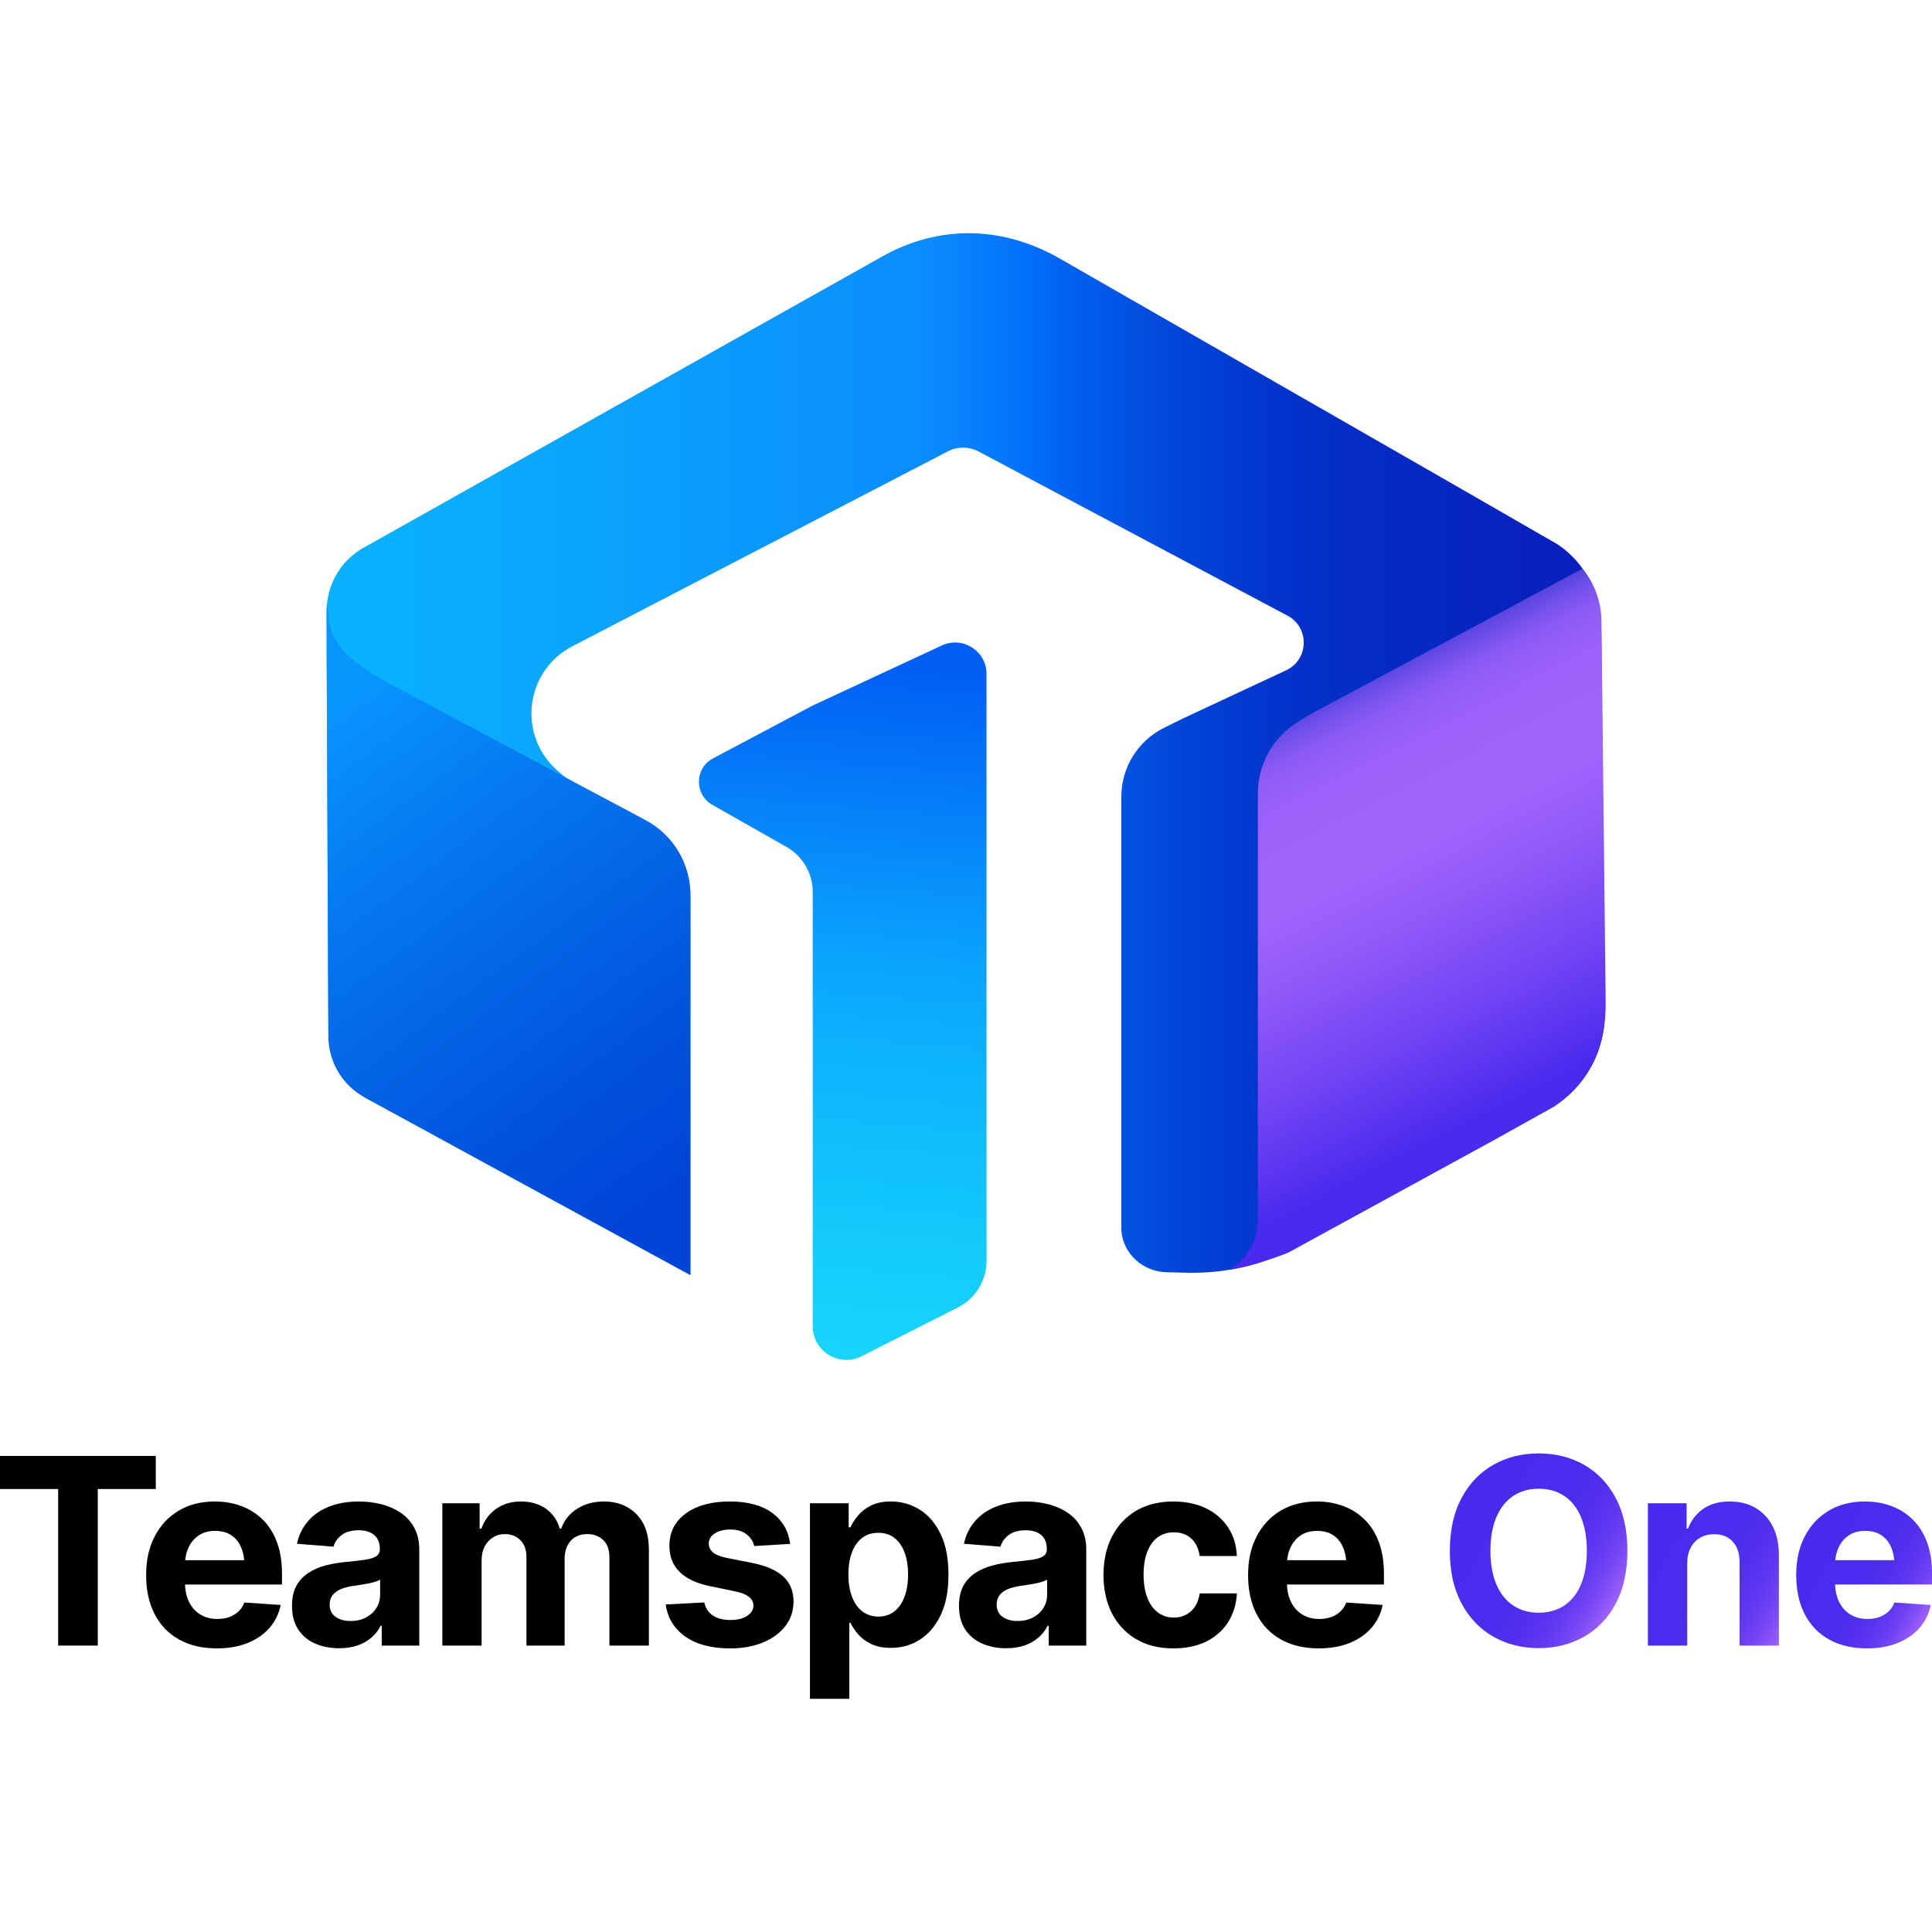
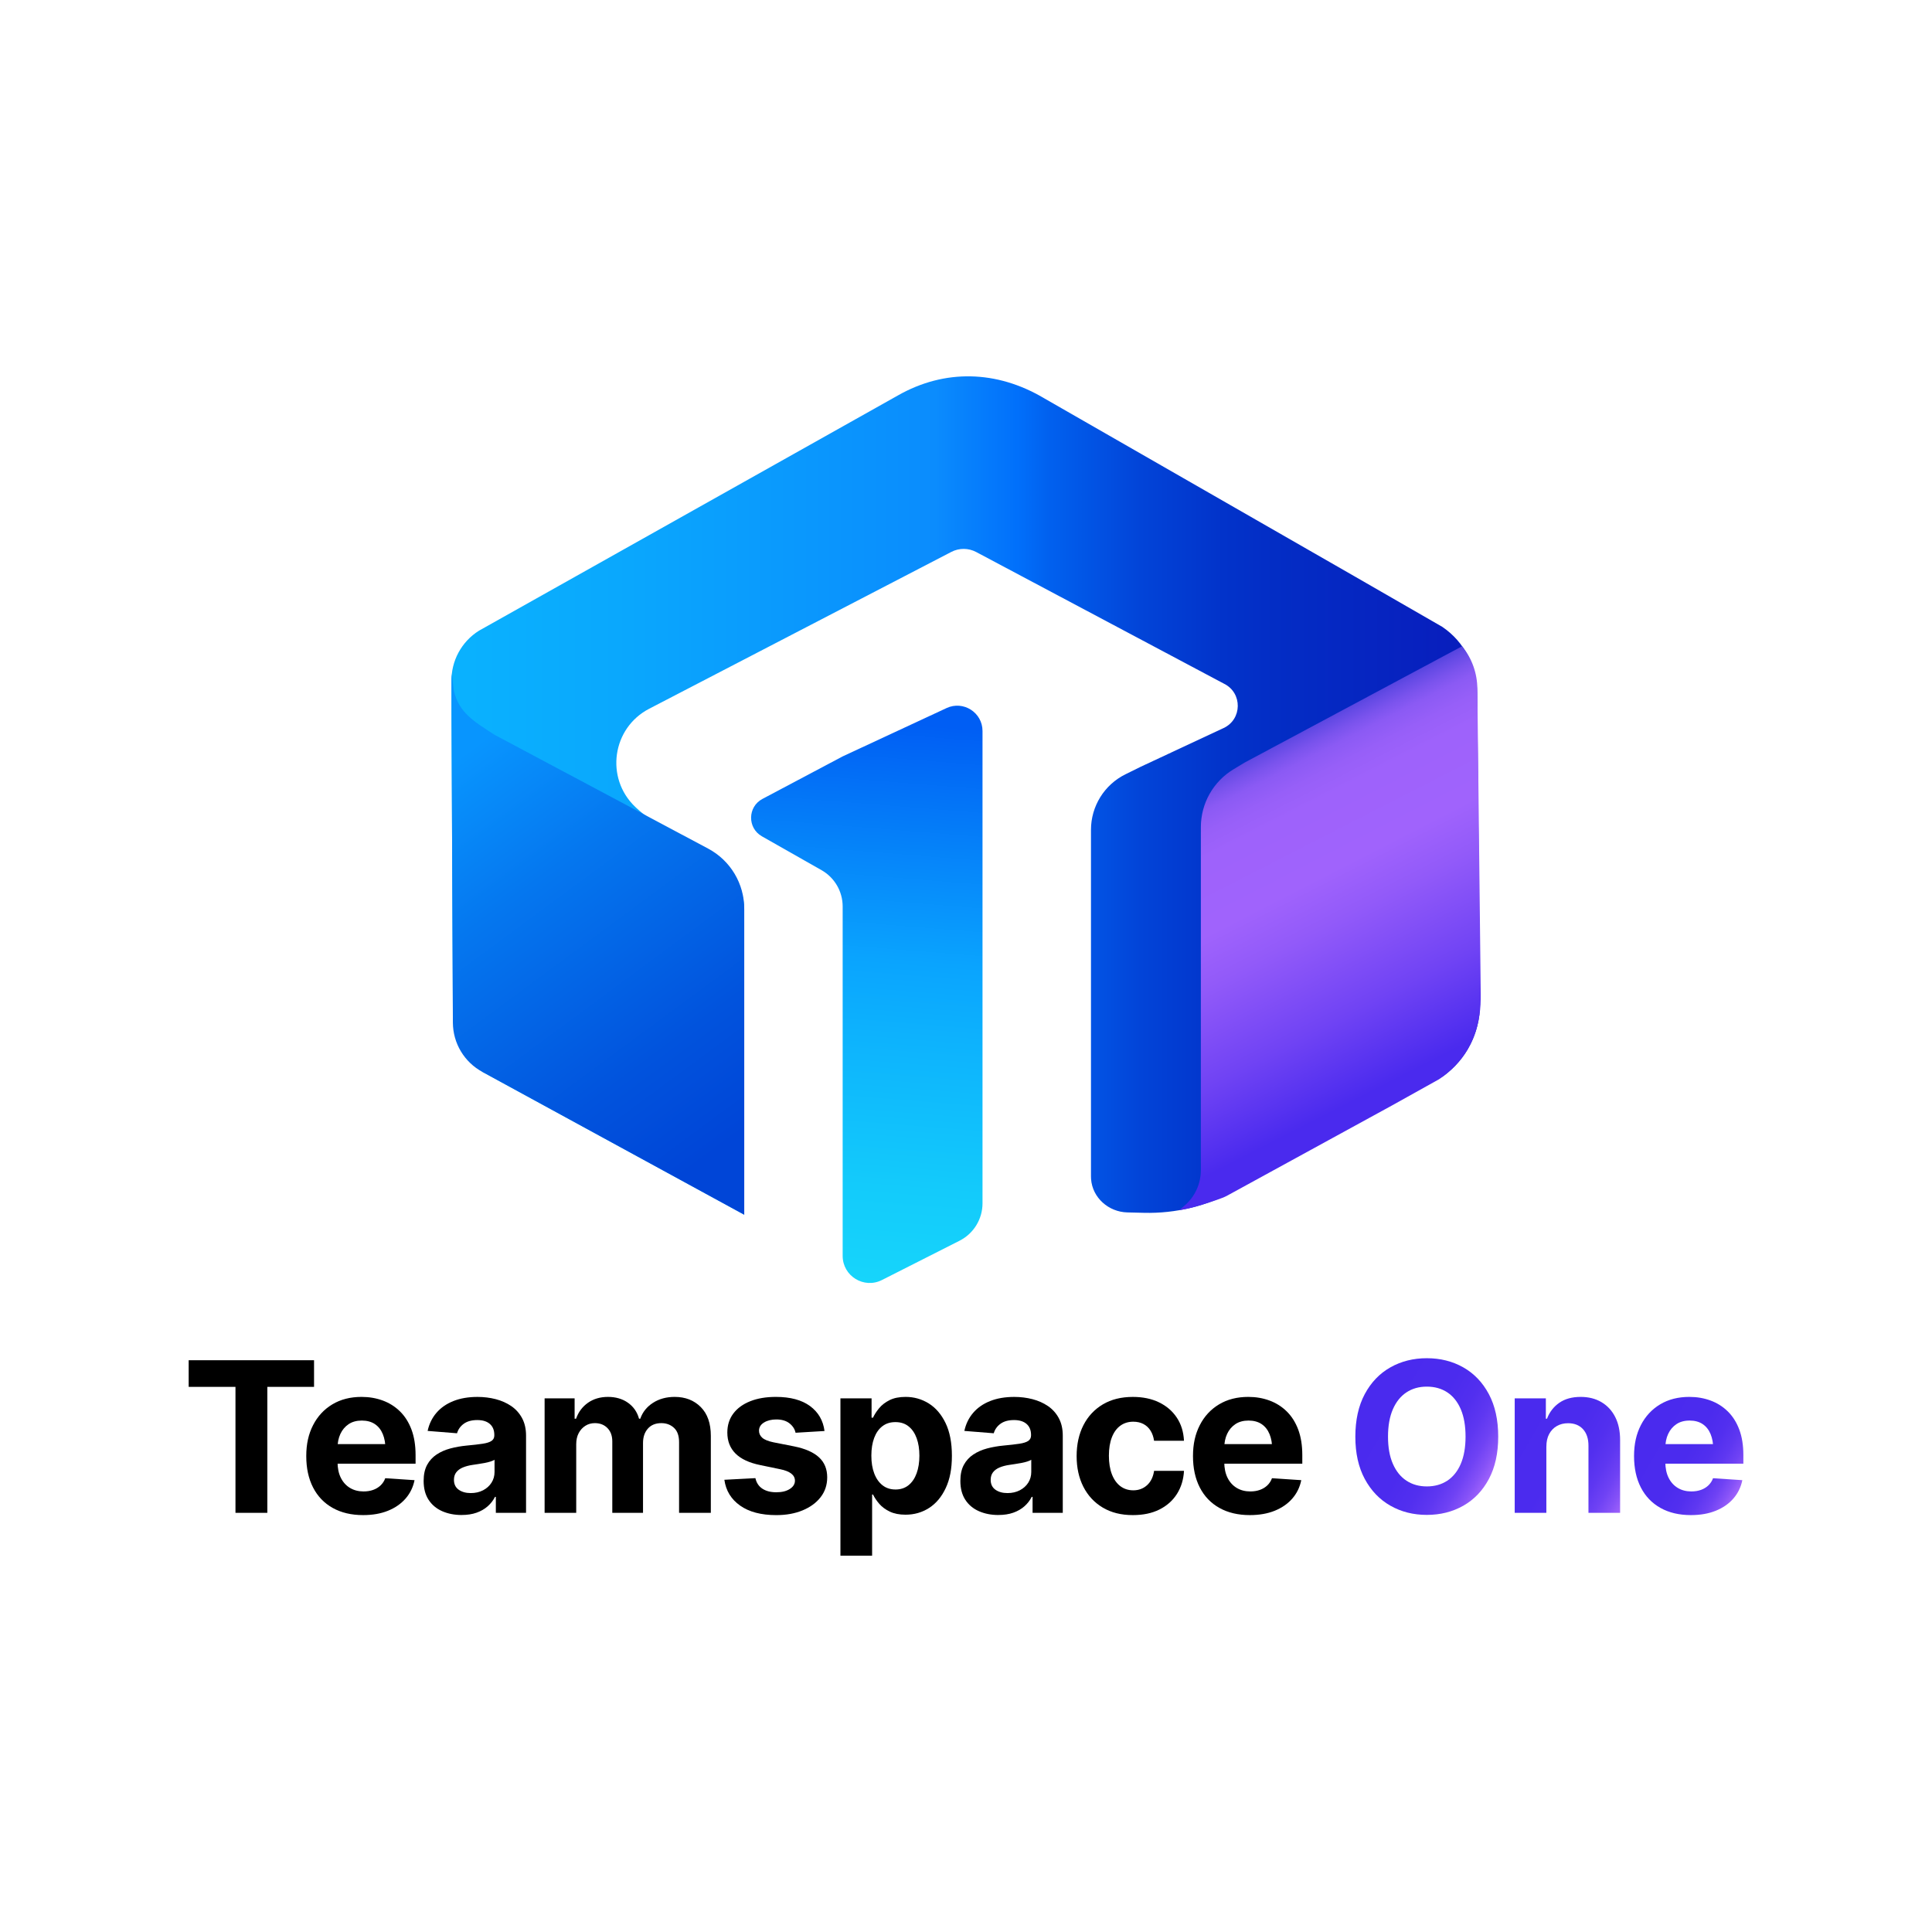
<svg xmlns="http://www.w3.org/2000/svg" xmlns:xlink="http://www.w3.org/1999/xlink" viewBox="0 0 1024 1024" width="1024" height="1024">
  <rect width="1024" height="1024" fill="#ffffff" />
-   <svg x="0" y="0" width="1024" height="1024" viewBox="0 0 845.07 641.05" preserveAspectRatio="xMidYMid meet">
+   <svg x="100" y="100" width="824" height="824" viewBox="0 0 845.07 641.05" preserveAspectRatio="xMidYMid meet">
    <defs>
      <style>
      .cls-1 {
        fill: url(#linear-gradient-7);
      }

      .cls-2 {
        fill: url(#linear-gradient-5);
      }

      .cls-3 {
        fill: url(#linear-gradient-6);
      }

      .cls-4 {
        fill: url(#linear-gradient-4);
      }

      .cls-5 {
        fill: url(#linear-gradient-3);
      }

      .cls-6 {
        fill: url(#linear-gradient-2);
      }

      .cls-7 {
        fill: url(#linear-gradient);
      }
    </style>
      <linearGradient id="linear-gradient" x1="142.85" y1="227.86" x2="701.92" y2="227.86" gradientUnits="userSpaceOnUse">
        <stop offset="0" stop-color="#0ab2fe" />
        <stop offset=".16" stop-color="#0aa8fd" />
        <stop offset=".44" stop-color="#0a8ffd" />
        <stop offset=".47" stop-color="#0b8cfd" />
        <stop offset=".51" stop-color="#067efc" />
        <stop offset=".55" stop-color="#0170fb" />
        <stop offset=".58" stop-color="#0161ef" />
        <stop offset=".67" stop-color="#0244d8" />
        <stop offset=".75" stop-color="#0233ca" />
        <stop offset=".8" stop-color="#032dc5" />
        <stop offset="1" stop-color="#091cbc" />
      </linearGradient>
      <linearGradient id="linear-gradient-2" x1="356.93" y1="491.82" x2="381.35" y2="184.89" gradientUnits="userSpaceOnUse">
        <stop offset="0" stop-color="#16d5fb" />
        <stop offset=".17" stop-color="#13cbfb" />
        <stop offset=".44" stop-color="#0db2fd" />
        <stop offset=".57" stop-color="#0aa4fe" />
        <stop offset=".99" stop-color="#005ef4" />
      </linearGradient>
      <linearGradient id="linear-gradient-3" x1="142.42" y1="210.4" x2="294.13" y2="415.79" gradientUnits="userSpaceOnUse">
        <stop offset="0" stop-color="#0895fe" />
        <stop offset=".31" stop-color="#0577ef" />
        <stop offset=".76" stop-color="#0153dd" />
        <stop offset="1" stop-color="#0045d7" />
      </linearGradient>
      <linearGradient id="linear-gradient-4" x1="563.47" y1="197.94" x2="658.47" y2="383.46" gradientUnits="userSpaceOnUse">
        <stop offset="0" stop-color="#0624c1" />
        <stop offset=".02" stop-color="#2932ce" />
        <stop offset=".05" stop-color="#493fda" />
        <stop offset=".08" stop-color="#644ae5" />
        <stop offset=".11" stop-color="#7a53ed" />
        <stop offset=".14" stop-color="#8b5af4" />
        <stop offset=".19" stop-color="#975ff8" />
        <stop offset=".25" stop-color="#9e62fb" />
        <stop offset=".43" stop-color="#a063fc" />
        <stop offset=".55" stop-color="#925af9" />
        <stop offset=".78" stop-color="#7043f4" />
        <stop offset=".99" stop-color="#4a2aee" />
      </linearGradient>
      <linearGradient id="linear-gradient-5" x1="708.34" y1="596.68" x2="637.72" y2="555.9" gradientUnits="userSpaceOnUse">
        <stop offset="0" stop-color="#a063fc" />
        <stop offset="0" stop-color="#9f62fb" />
        <stop offset=".07" stop-color="#8551f7" />
        <stop offset=".15" stop-color="#6f42f4" />
        <stop offset=".25" stop-color="#5e37f1" />
        <stop offset=".37" stop-color="#522fef" />
        <stop offset=".54" stop-color="#4b2bee" />
        <stop offset="1" stop-color="#4a2aee" />
      </linearGradient>
      <linearGradient id="linear-gradient-6" x1="782.69" y1="609.81" x2="712.77" y2="569.44" xlink:href="#linear-gradient-5" />
      <linearGradient id="linear-gradient-7" x1="844.02" y1="603.23" x2="788.66" y2="571.27" xlink:href="#linear-gradient-5" />
    </defs>
    <g id="Layer_2-2" data-name="Layer 2">
      <g>
        <g>
          <path class="cls-7" d="M301.98,455.72v-165.7c0-11.71-6.14-22.56-16.18-28.58l-34.12-20.49c-3.04-1.83-5.87-3.98-8.43-6.44l-.56-.53c-16.4-15.68-12.51-42.84,7.63-53.29l164.24-85.25c4.25-2.21,9.31-2.18,13.54.07l134.76,71.61c10.01,4.99,9.83,19.33-.3,24.06l-44.95,20.99-8.4,4.15c-11.48,5.67-18.74,17.37-18.74,30.17v188.36c0,.49.02.97.05,1.46.72,10.17,9.5,17.91,19.69,18.16l9.06.22c17.33.43,34.47-3.75,49.66-12.1l112.87-62.08h0c12.64-9.07,20.14-23.68,20.14-39.24l-1.54-169.19c-.13-14.25-6.99-27.75-18.77-35.77-.08-.06-.17-.12-.25-.17l-47.89-27.57L464.79,11.79c-25.36-15-53.77-15.95-79.36-1.35l-227.61,127.81c-9.54,5.97-15.23,16.52-14.97,27.77l.02,18.44.75,162.3c0,.08,0,.16,0,.25.06,12.32,6.25,23.82,16.16,31.15l142.2,77.56Z" />
          <path class="cls-6" d="M419.01,469.87l-42.16,21.35c-9.79,4.96-21.36-2.16-21.36-13.13v-189.93c0-8.17-4.39-15.7-11.49-19.73l-32.41-18.4c-7.96-4.52-7.79-16.05.3-20.33l43.6-23.11,56.48-26.27c9.11-4.24,19.54,2.41,19.54,12.46v256.75c0,8.59-4.83,16.45-12.49,20.33Z" />
          <path class="cls-5" d="M143.04,161.81l1.06,8.82c2.63,12.2,11.29,17.18,22.12,24.19l116.18,61.91c12.12,6.46,19.67,19.11,19.59,32.85v166.14s-142.2-77.56-142.2-77.56c-9.95-5.3-16.16-15.66-16.17-26.93l-.73-168.37-.03-12.57v-5.02c0-.31,0-.63.03-.94l.16-2.52Z" />
          <path class="cls-4" d="M538.36,453.3l2.83-2.39c5.71-4.83,9.01-11.93,9.01-19.41v-186.47c0-12.87,6.74-24.81,17.77-31.45l6.03-3.64,118.19-63.22.25.31c5.16,6.45,7.99,14.45,8.05,22.7l1.84,166.17c.17,14.46-3.04,32.88-22.67,46.19l-25.48,14.2-89.94,49.21c-2.26,1.24-8.27,3.17-13.63,4.86-3.82,1.2-6.66,1.88-9.05,2.33l-3.19.6Z" />
        </g>
        <path d="M0,549.3v-14.48h68.15v14.48h-25.39v68.48h-17.32v-68.48H0Z" />
        <path d="M94.82,619c-6.38,0-11.9-1.3-16.54-3.9-4.64-2.6-8.19-6.3-10.66-11.11-2.47-4.81-3.7-10.5-3.7-17.07s1.23-11.99,3.7-16.81c2.47-4.83,5.96-8.59,10.47-11.3s9.81-4.06,15.9-4.06c4.12,0,7.96.66,11.53,1.98s6.68,3.28,9.35,5.9,4.75,5.9,6.24,9.85c1.48,3.95,2.23,8.58,2.23,13.89v4.68h-52.56v-10.63h44.21l-8.02,2.78c0-3.16-.48-5.9-1.45-8.24-.97-2.34-2.4-4.15-4.31-5.43-1.91-1.28-4.28-1.92-7.1-1.92s-5.21.65-7.15,1.95-3.44,3.06-4.48,5.29c-1.04,2.23-1.56,4.79-1.56,7.68v7.52c0,3.38.59,6.26,1.78,8.66,1.19,2.39,2.85,4.23,4.98,5.51,2.13,1.28,4.59,1.92,7.38,1.92,1.93,0,3.67-.28,5.23-.84s2.9-1.37,4.04-2.45c1.13-1.08,1.98-2.38,2.53-3.9l15.92,1.06c-.78,3.82-2.4,7.15-4.87,9.99-2.47,2.84-5.65,5.05-9.55,6.63s-8.41,2.37-13.53,2.37Z" />
        <path d="M148.38,618.95c-3.93,0-7.47-.7-10.61-2.09-3.14-1.39-5.6-3.46-7.38-6.21s-2.67-6.16-2.67-10.24c0-3.49.63-6.39,1.89-8.71,1.26-2.32,2.99-4.2,5.18-5.65,2.19-1.45,4.68-2.54,7.46-3.28s5.73-1.26,8.85-1.56c3.6-.33,6.49-.67,8.69-1,2.19-.33,3.79-.84,4.82-1.53,1.02-.69,1.53-1.68,1.53-2.98v-.28c0-2.56-.81-4.55-2.42-5.96-1.61-1.41-3.89-2.12-6.82-2.12-3.08,0-5.54.68-7.38,2.03s-3.05,3.07-3.65,5.15l-15.98-1.28c.82-3.79,2.41-7.06,4.79-9.83,2.37-2.77,5.45-4.9,9.21-6.4,3.77-1.5,8.14-2.25,13.11-2.25,3.45,0,6.76.41,9.91,1.22,3.15.82,5.97,2.07,8.44,3.76,2.47,1.69,4.43,3.87,5.87,6.54s2.17,5.85,2.17,9.52v41.98h-16.42v-8.69h-.45c-1,1.97-2.34,3.68-4.01,5.15s-3.67,2.62-6.01,3.45-5.05,1.25-8.13,1.25ZM153.34,607.03c2.52,0,4.76-.51,6.71-1.53s3.47-2.39,4.57-4.12c1.09-1.73,1.64-3.67,1.64-5.82v-6.63c-.52.33-1.25.65-2.2.95s-2,.56-3.15.78c-1.15.22-2.3.42-3.45.58-1.15.17-2.19.32-3.12.47-2.04.3-3.82.77-5.35,1.42-1.52.65-2.7,1.52-3.54,2.62s-1.25,2.46-1.25,4.09c0,2.34.85,4.12,2.56,5.35,1.71,1.22,3.9,1.84,6.57,1.84Z" />
        <path d="M193.48,617.78v-62.25h16.31v11.08h.78c1.3-3.67,3.47-6.57,6.51-8.69,3.04-2.12,6.66-3.17,10.86-3.17s7.9,1.07,10.88,3.2c2.99,2.13,4.98,5.02,5.99,8.66h.67c1.26-3.6,3.56-6.48,6.9-8.63,3.34-2.15,7.27-3.23,11.8-3.23,5.79,0,10.51,1.84,14.17,5.51,3.66,3.67,5.48,8.89,5.48,15.65v41.87h-17.26v-38.42c0-3.49-.92-6.09-2.76-7.79s-4.13-2.56-6.88-2.56c-3.12,0-5.56.99-7.32,2.98-1.76,1.99-2.64,4.59-2.64,7.82v37.97h-16.7v-38.86c0-3.01-.87-5.41-2.62-7.21-1.75-1.8-4.03-2.7-6.85-2.7-1.93,0-3.66.48-5.18,1.45-1.52.97-2.73,2.29-3.62,3.98s-1.34,3.7-1.34,6.04v37.3h-17.2Z" />
        <path d="M345.65,573.29l-15.76.95c-.41-1.97-1.5-3.67-3.28-5.09s-4.18-2.14-7.18-2.14c-2.67,0-4.91.56-6.71,1.67-1.8,1.11-2.7,2.6-2.7,4.45,0,1.48.58,2.76,1.75,3.81s3.18,1.88,6.04,2.48l11.3,2.23c6.05,1.22,10.56,3.21,13.53,5.96,2.97,2.75,4.45,6.37,4.45,10.86,0,4.12-1.19,7.71-3.56,10.77-2.38,3.06-5.64,5.46-9.8,7.18-4.16,1.73-8.93,2.59-14.31,2.59-8.24,0-14.8-1.73-19.68-5.18-4.88-3.45-7.73-8.13-8.55-14.03l16.87-.89c.56,2.52,1.82,4.44,3.79,5.73,1.97,1.3,4.49,1.95,7.57,1.95s5.45-.59,7.32-1.78c1.87-1.19,2.81-2.69,2.81-4.51,0-3.08-2.67-5.16-8.02-6.24l-10.75-2.23c-6.05-1.22-10.56-3.32-13.53-6.29-2.97-2.97-4.45-6.77-4.45-11.41,0-4.01,1.09-7.46,3.28-10.36,2.19-2.9,5.26-5.12,9.21-6.68s8.58-2.34,13.89-2.34c7.87,0,14.06,1.66,18.57,4.98s7.14,7.84,7.88,13.56Z" />
        <path d="M354.28,641.05v-85.52h16.93v10.52h.78c.78-1.71,1.89-3.43,3.34-5.18s3.34-3.2,5.68-4.37,5.23-1.75,8.69-1.75c4.57,0,8.75,1.18,12.56,3.54,3.8,2.36,6.86,5.91,9.16,10.66,2.3,4.75,3.45,10.69,3.45,17.82s-1.11,12.74-3.34,17.51c-2.23,4.77-5.24,8.38-9.05,10.83-3.81,2.45-8.08,3.67-12.83,3.67-3.34,0-6.18-.56-8.52-1.67s-4.24-2.51-5.71-4.2c-1.47-1.69-2.61-3.39-3.42-5.09h-.5v33.24h-17.2ZM384.17,605.09c2.82,0,5.2-.78,7.13-2.34,1.93-1.56,3.4-3.72,4.4-6.49s1.5-5.95,1.5-9.55-.49-6.76-1.48-9.49c-.98-2.73-2.44-4.87-4.37-6.43-1.93-1.56-4.32-2.34-7.18-2.34s-5.15.75-7.1,2.25-3.43,3.62-4.45,6.35c-1.02,2.73-1.53,5.95-1.53,9.66s.52,6.89,1.56,9.63c1.04,2.75,2.53,4.89,4.48,6.43s4.3,2.31,7.04,2.31Z" />
        <path d="M440.13,618.95c-3.93,0-7.47-.7-10.61-2.09-3.14-1.39-5.6-3.46-7.38-6.21s-2.67-6.16-2.67-10.24c0-3.49.63-6.39,1.89-8.71,1.26-2.32,2.99-4.2,5.18-5.65,2.19-1.45,4.68-2.54,7.46-3.28s5.73-1.26,8.85-1.56c3.6-.33,6.49-.67,8.69-1,2.19-.33,3.79-.84,4.82-1.53,1.02-.69,1.53-1.68,1.53-2.98v-.28c0-2.56-.81-4.55-2.42-5.96-1.61-1.41-3.89-2.12-6.82-2.12-3.08,0-5.54.68-7.38,2.03s-3.05,3.07-3.65,5.15l-15.98-1.28c.82-3.79,2.41-7.06,4.79-9.83,2.37-2.77,5.45-4.9,9.21-6.4,3.77-1.5,8.14-2.25,13.11-2.25,3.45,0,6.76.41,9.91,1.22,3.15.82,5.97,2.07,8.44,3.76,2.47,1.69,4.43,3.87,5.87,6.54s2.17,5.85,2.17,9.52v41.98h-16.42v-8.69h-.45c-1,1.97-2.34,3.68-4.01,5.15s-3.67,2.62-6.01,3.45-5.05,1.25-8.13,1.25ZM445.09,607.03c2.52,0,4.76-.51,6.71-1.53s3.47-2.39,4.57-4.12c1.09-1.73,1.64-3.67,1.64-5.82v-6.63c-.52.33-1.25.65-2.2.95s-2,.56-3.15.78c-1.15.22-2.3.42-3.45.58-1.15.17-2.19.32-3.12.47-2.04.3-3.82.77-5.35,1.42-1.52.65-2.7,1.52-3.54,2.62s-1.25,2.46-1.25,4.09c0,2.34.85,4.12,2.56,5.35,1.71,1.22,3.9,1.84,6.57,1.84Z" />
        <path d="M513.23,619c-6.35,0-11.8-1.36-16.37-4.09s-8.07-6.5-10.52-11.3c-2.45-4.81-3.67-10.37-3.67-16.68s1.23-11.99,3.7-16.81c2.47-4.83,5.99-8.59,10.55-11.3s10-4.06,16.31-4.06c5.42,0,10.16.98,14.23,2.95s7.28,4.73,9.66,8.3c2.37,3.56,3.67,7.76,3.9,12.58h-16.26c-.3-2.08-.93-3.9-1.89-5.46-.97-1.56-2.25-2.77-3.84-3.62-1.6-.85-3.45-1.28-5.57-1.28-2.67,0-5,.71-6.99,2.14-1.99,1.43-3.53,3.53-4.62,6.29-1.09,2.77-1.64,6.12-1.64,10.05s.55,7.31,1.64,10.13c1.09,2.82,2.64,4.97,4.62,6.46,1.99,1.48,4.31,2.23,6.99,2.23,2.97,0,5.47-.94,7.52-2.81,2.04-1.87,3.3-4.46,3.79-7.77h16.26c-.26,4.75-1.54,8.94-3.84,12.56-2.3,3.62-5.48,6.44-9.52,8.46-4.05,2.02-8.85,3.03-14.42,3.03Z" />
        <path d="M576.82,619c-6.38,0-11.9-1.3-16.54-3.9-4.64-2.6-8.19-6.3-10.66-11.11-2.47-4.81-3.7-10.5-3.7-17.07s1.23-11.99,3.7-16.81c2.47-4.83,5.96-8.59,10.47-11.3s9.81-4.06,15.9-4.06c4.12,0,7.96.66,11.53,1.98s6.68,3.28,9.35,5.9,4.75,5.9,6.24,9.85c1.48,3.95,2.23,8.58,2.23,13.89v4.68h-52.56v-10.63h44.21l-8.02,2.78c0-3.16-.48-5.9-1.45-8.24-.97-2.34-2.4-4.15-4.31-5.43-1.91-1.28-4.28-1.92-7.1-1.92s-5.21.65-7.15,1.95-3.44,3.06-4.48,5.29c-1.04,2.23-1.56,4.79-1.56,7.68v7.52c0,3.38.59,6.26,1.78,8.66,1.19,2.39,2.85,4.23,4.98,5.51,2.13,1.28,4.59,1.92,7.38,1.92,1.93,0,3.67-.28,5.23-.84s2.9-1.37,4.04-2.45c1.13-1.08,1.98-2.38,2.53-3.9l15.92,1.06c-.78,3.82-2.4,7.15-4.87,9.99-2.47,2.84-5.65,5.05-9.55,6.63s-8.41,2.37-13.53,2.37Z" />
        <path class="cls-2" d="M673.03,618.89c-7.35,0-13.96-1.67-19.82-5.01-5.87-3.34-10.5-8.18-13.92-14.53-3.42-6.35-5.12-14.01-5.12-22.99s1.71-16.77,5.12-23.13c3.41-6.37,8.05-11.21,13.92-14.53,5.86-3.32,12.47-4.98,19.82-4.98s13.96,1.66,19.82,4.98c5.86,3.32,10.5,8.17,13.89,14.53,3.4,6.37,5.09,14.08,5.09,23.13s-1.7,16.7-5.09,23.05-8.03,11.18-13.89,14.5c-5.87,3.32-12.47,4.98-19.82,4.98ZM673.03,603.41c4.27,0,7.98-1.04,11.14-3.12,3.15-2.08,5.6-5.13,7.32-9.16s2.59-8.95,2.59-14.78-.86-10.82-2.59-14.87-4.17-7.11-7.32-9.19c-3.16-2.08-6.87-3.12-11.14-3.12s-7.93,1.04-11.08,3.12c-3.16,2.08-5.61,5.14-7.38,9.19-1.76,4.05-2.64,9-2.64,14.87s.88,10.76,2.64,14.78c1.76,4.03,4.22,7.08,7.38,9.16,3.15,2.08,6.85,3.12,11.08,3.12Z" />
        <path class="cls-3" d="M738,581.81v35.97h-17.2v-62.25h16.93v11.08h.61c1.41-3.67,3.66-6.57,6.74-8.69,3.08-2.12,6.94-3.17,11.58-3.17,4.31,0,8.06.95,11.27,2.84,3.21,1.89,5.71,4.58,7.49,8.07s2.67,7.66,2.67,12.53v39.59h-17.2v-36.52c0-3.79-.98-6.76-2.95-8.94-1.97-2.17-4.68-3.26-8.13-3.26-2.3,0-4.34.51-6.12,1.53s-3.17,2.48-4.18,4.37-1.5,4.18-1.5,6.85Z" />
        <path class="cls-1" d="M816.57,619c-6.38,0-11.9-1.3-16.54-3.9-4.64-2.6-8.19-6.3-10.66-11.11-2.47-4.81-3.7-10.5-3.7-17.07s1.23-11.99,3.7-16.81c2.47-4.83,5.96-8.59,10.47-11.3s9.81-4.06,15.9-4.06c4.12,0,7.96.66,11.53,1.98s6.68,3.28,9.35,5.9,4.75,5.9,6.24,9.85c1.48,3.95,2.23,8.58,2.23,13.89v4.68h-52.56v-10.63h44.21l-8.02,2.78c0-3.16-.48-5.9-1.45-8.24-.97-2.34-2.4-4.15-4.31-5.43-1.91-1.28-4.28-1.92-7.1-1.92s-5.21.65-7.15,1.95-3.44,3.06-4.48,5.29c-1.04,2.23-1.56,4.79-1.56,7.68v7.52c0,3.38.59,6.26,1.78,8.66,1.19,2.39,2.85,4.23,4.98,5.51,2.13,1.28,4.59,1.92,7.38,1.92,1.93,0,3.67-.28,5.23-.84s2.9-1.37,4.04-2.45c1.13-1.08,1.98-2.38,2.53-3.9l15.92,1.06c-.78,3.82-2.4,7.15-4.87,9.99-2.47,2.84-5.65,5.05-9.55,6.63s-8.41,2.37-13.53,2.37Z" />
      </g>
    </g>
  </svg>
</svg>
